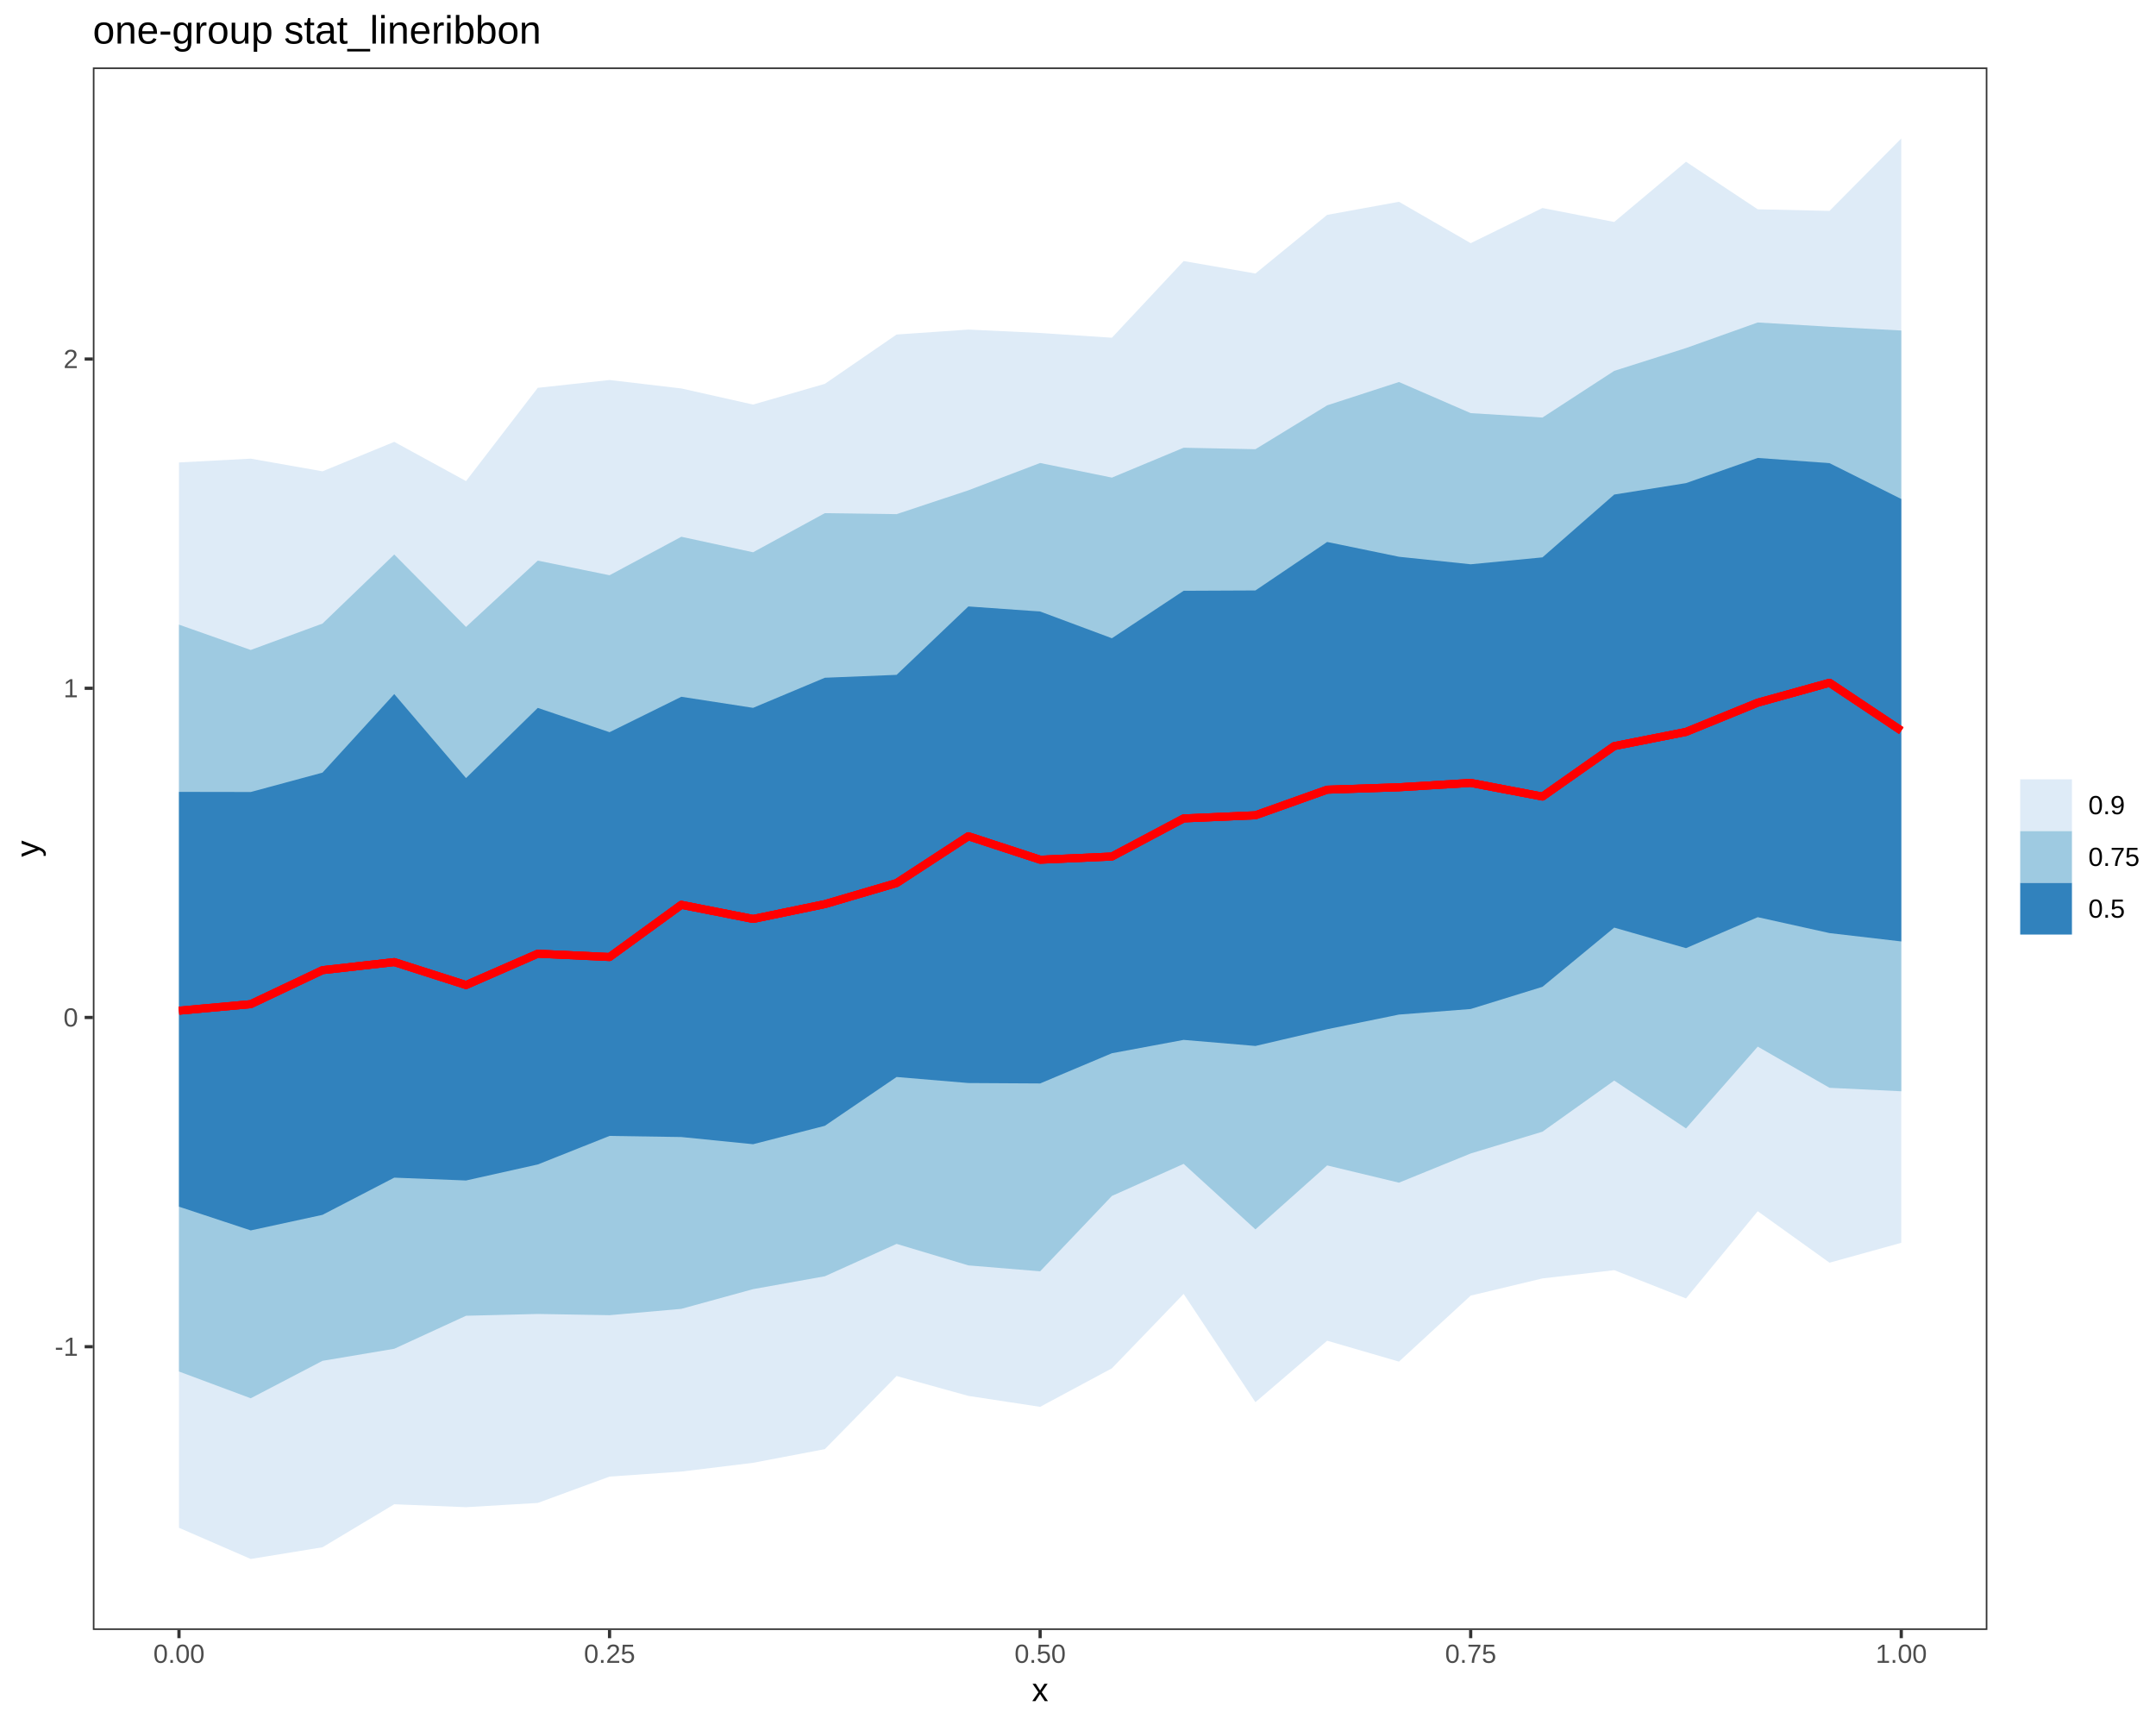
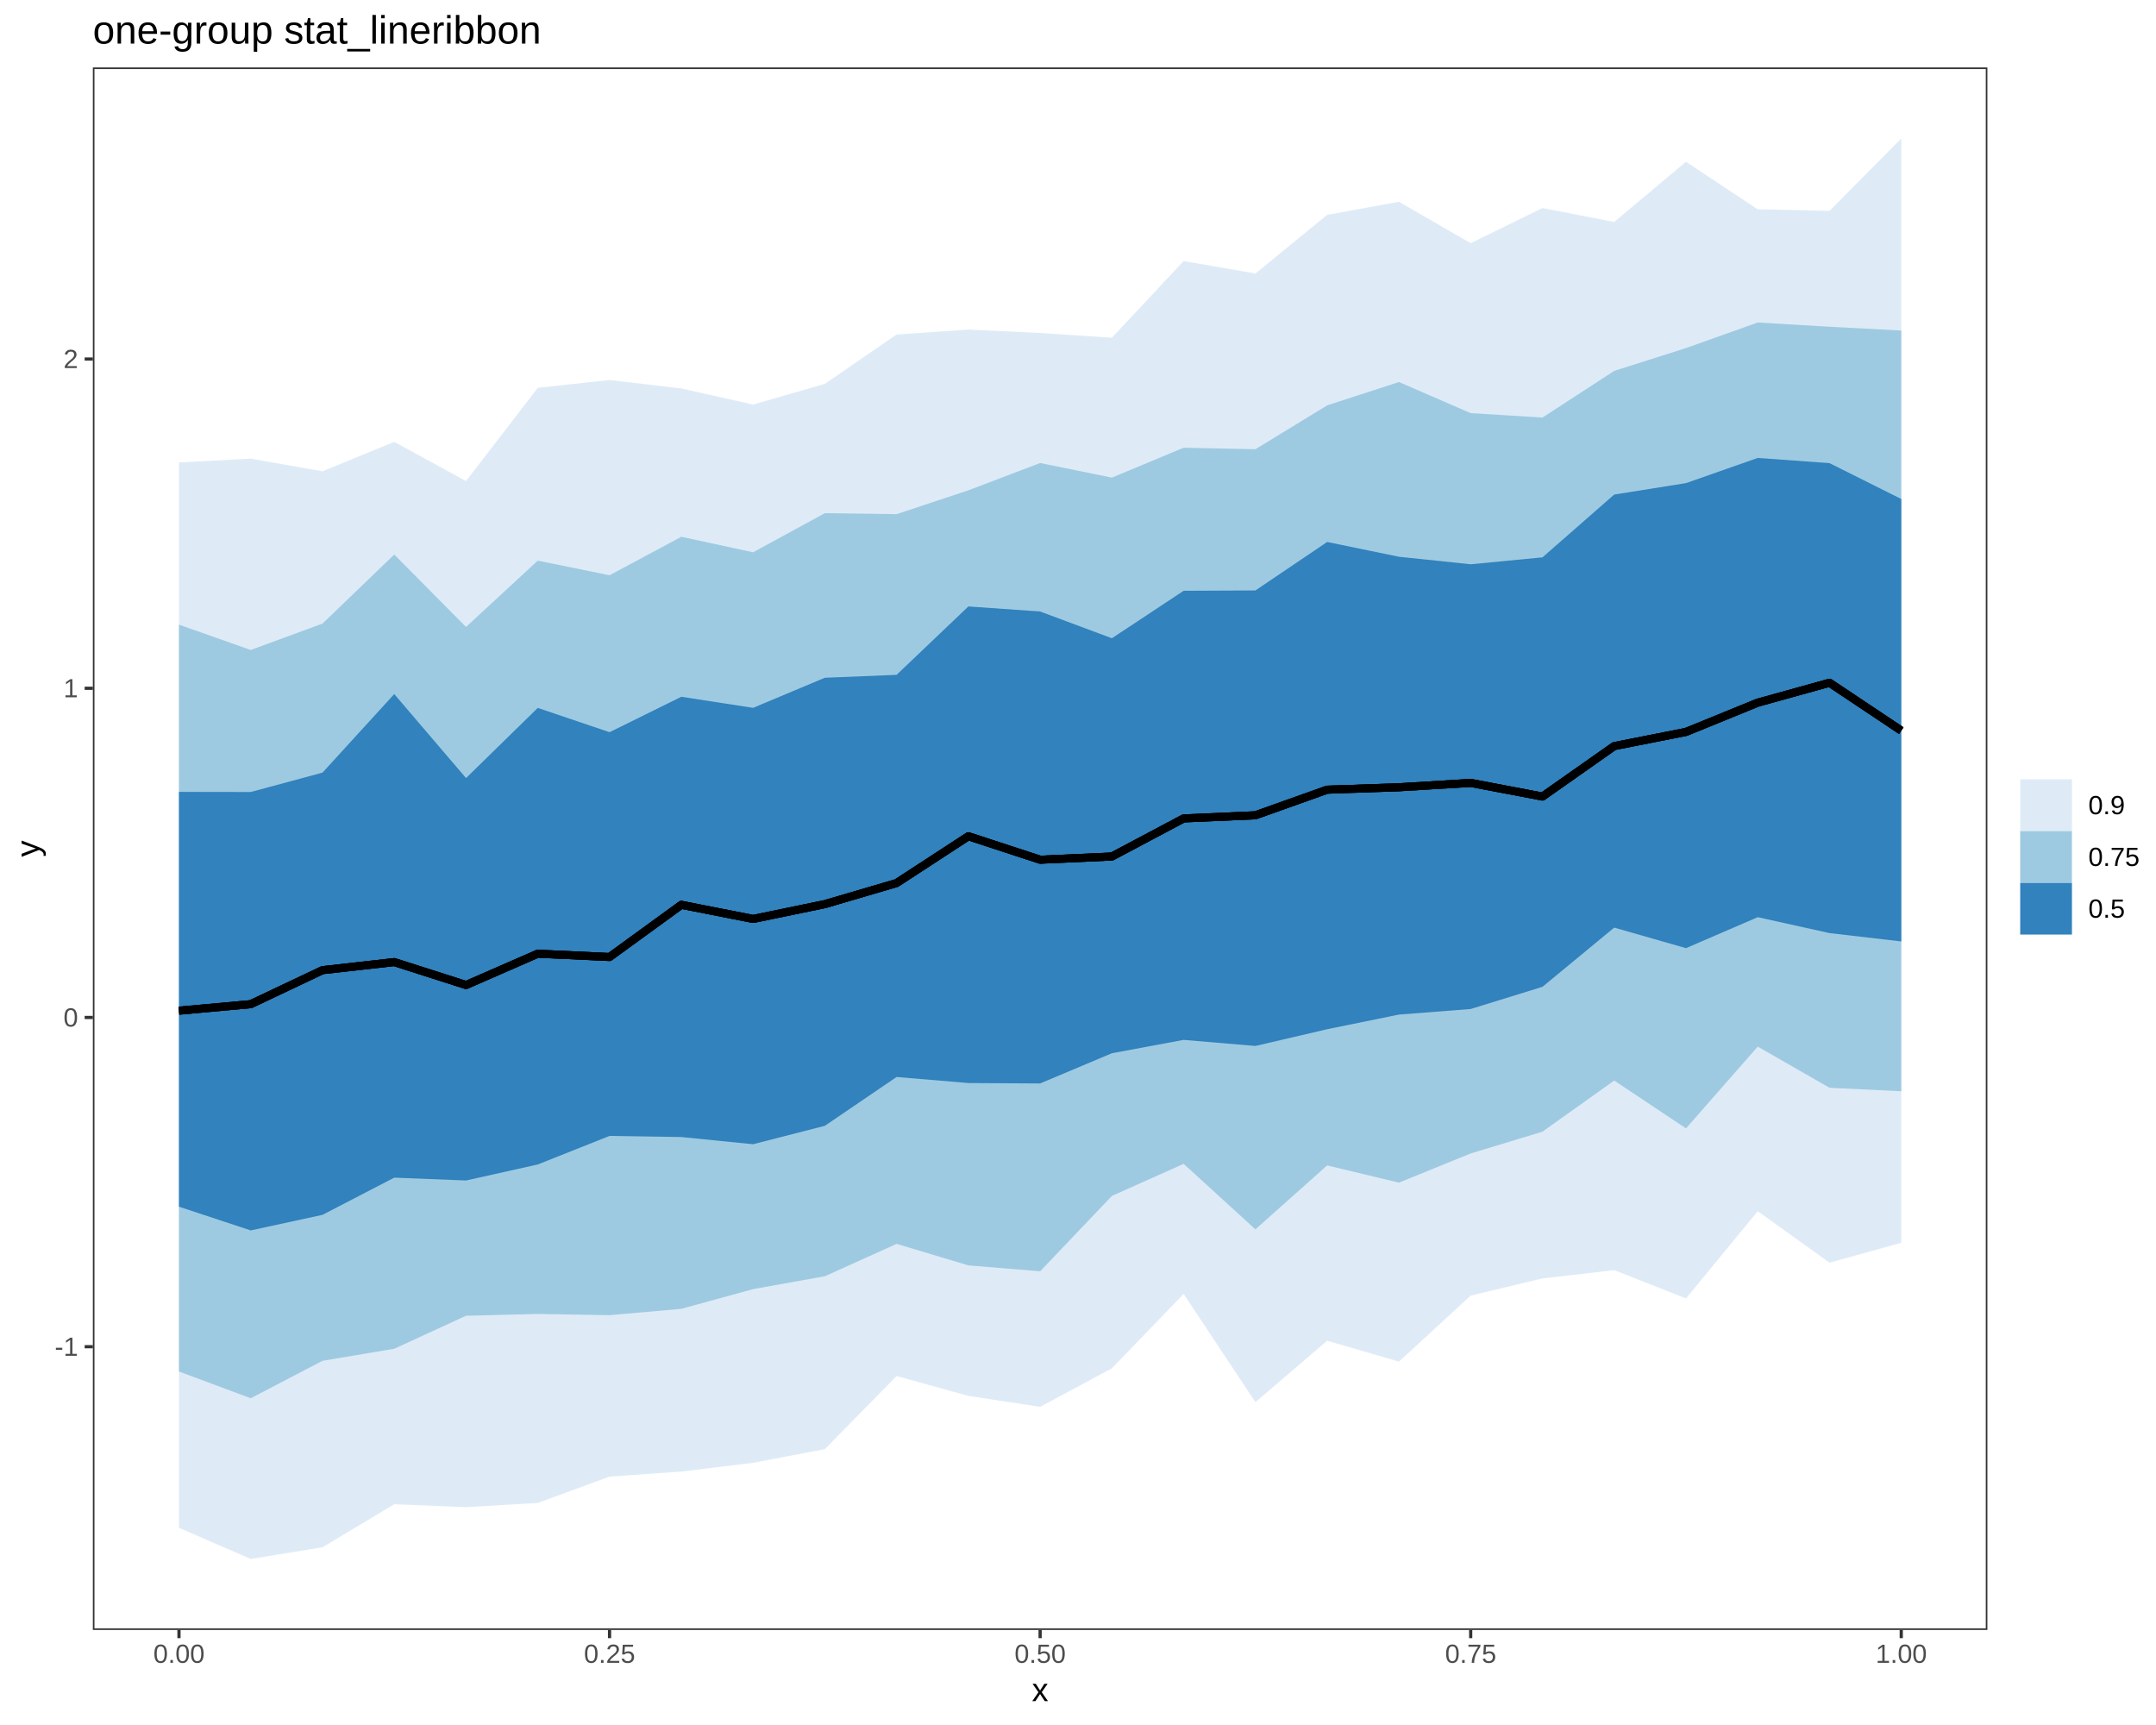
<svg xmlns="http://www.w3.org/2000/svg" viewBox="0 0 720.00 576.00">
  <defs>
    <style type="text/css">
    line, polyline, polygon, path, rect, circle {
      fill: none;
      stroke: #000000;
      stroke-linecap: round;
      stroke-linejoin: round;
      stroke-miterlimit: 10.00;
    }
  </style>
  </defs>
  <rect width="100%" height="100%" style="stroke: none; fill: #FFFFFF;" />
  <rect x="0.00" y="0.00" width="720.00" height="576.00" style="stroke-width: 1.07; stroke: #FFFFFF; fill: #FFFFFF;" />
  <defs>
    <clipPath id="cpMzEuMDF8NjYzLjY5fDU0NC4yN3wyMi41Mg==">
      <rect x="31.01" y="22.52" width="632.68" height="521.75" />
    </clipPath>
  </defs>
  <rect x="31.01" y="22.52" width="632.68" height="521.75" style="stroke-width: 1.07; stroke: none; fill: #FFFFFF;" clip-path="url(#cpMzEuMDF8NjYzLjY5fDU0NC4yN3wyMi41Mg==)" />
  <polygon points="59.77,154.42 83.73,153.15 107.70,157.38 131.66,147.54 155.63,160.64 179.59,129.50 203.56,126.89 227.53,129.71 251.49,135.09 275.46,128.17 299.42,111.70 323.39,110.05 347.35,111.18 371.32,112.77 395.28,87.17 419.25,91.33 443.21,71.75 467.18,67.38 491.14,81.20 515.11,69.46 539.07,74.12 563.04,54.01 587.00,69.89 610.97,70.42 634.93,46.24 634.93,414.99 610.97,421.63 587.00,404.45 563.04,433.56 539.07,424.12 515.11,426.88 491.14,432.62 467.18,454.66 443.21,447.68 419.25,468.21 395.28,432.05 371.32,456.90 347.35,469.76 323.39,466.11 299.42,459.47 275.46,483.88 251.49,488.45 227.53,491.38 203.56,493.05 179.59,501.85 155.63,503.27 131.66,502.29 107.70,516.65 83.73,520.56 59.77,510.15 " style="stroke-width: nan; stroke: none; fill: #DEEBF7;" clip-path="url(#cpMzEuMDF8NjYzLjY5fDU0NC4yN3wyMi41Mg==)" />
  <polygon points="59.77,208.58 83.73,217.03 107.70,208.22 131.66,185.16 155.63,209.34 179.59,187.20 203.56,192.08 227.53,179.23 251.49,184.41 275.46,171.35 299.42,171.68 323.39,163.72 347.35,154.60 371.32,159.48 395.28,149.50 419.25,150.00 443.21,135.35 467.18,127.56 491.14,137.95 515.11,139.42 539.07,123.84 563.04,116.22 587.00,107.68 610.97,109.10 634.93,110.36 634.93,364.39 610.97,363.23 587.00,349.48 563.04,376.79 539.07,360.82 515.11,377.88 491.14,385.16 467.18,394.91 443.21,389.15 419.25,410.50 395.28,388.63 371.32,399.34 347.35,424.51 323.39,422.53 299.42,415.35 275.46,426.16 251.49,430.46 227.53,437.04 203.56,439.16 179.59,438.75 155.63,439.35 131.66,450.37 107.70,454.40 83.73,466.90 59.77,457.97 " style="stroke-width: nan; stroke: none; fill: #9ECAE1;" clip-path="url(#cpMzEuMDF8NjYzLjY5fDU0NC4yN3wyMi41Mg==)" />
  <polygon points="59.77,264.42 83.73,264.46 107.70,257.99 131.66,231.76 155.63,259.81 179.59,236.38 203.56,244.49 227.53,232.66 251.49,236.36 275.46,226.31 299.42,225.34 323.39,202.50 347.35,204.19 371.32,213.12 395.28,197.27 419.25,197.16 443.21,180.97 467.18,185.91 491.14,188.42 515.11,186.11 539.07,165.14 563.04,161.32 587.00,152.91 610.97,154.65 634.93,166.62 634.93,314.36 610.97,311.57 587.00,306.26 563.04,316.60 539.07,309.74 515.11,329.51 491.14,336.92 467.18,338.78 443.21,343.67 419.25,349.26 395.28,347.23 371.32,351.69 347.35,361.78 323.39,361.64 299.42,359.62 275.46,375.92 251.49,382.07 227.53,379.67 203.56,379.30 179.59,388.83 155.63,394.18 131.66,393.23 107.70,405.65 83.73,410.85 59.77,402.93 " style="stroke-width: nan; stroke: none; fill: #3182BD;" clip-path="url(#cpMzEuMDF8NjYzLjY5fDU0NC4yN3wyMi41Mg==)" />
-   <polyline points="59.77,337.48 83.73,335.30 107.70,323.95 131.66,321.25 155.63,328.92 179.59,318.45 203.56,319.56 227.53,302.13 251.49,306.85 275.46,301.90 299.42,294.86 323.39,279.23 347.35,287.07 371.32,286.00 395.28,273.28 419.25,272.23 443.21,263.69 467.18,262.88 491.14,261.42 515.11,265.98 539.07,249.13 563.04,244.40 587.00,234.63 610.97,227.98 634.93,243.97 " style="stroke-width: 2.67; stroke: #FF0000; stroke-linecap: butt;" clip-path="url(#cpMzEuMDF8NjYzLjY5fDU0NC4yN3wyMi41Mg==)" />
-   <polyline points="59.77,337.48 83.73,335.30 107.70,323.95 131.66,321.25 155.63,328.92 179.59,318.45 203.56,319.56 227.53,302.13 251.49,306.85 275.46,301.90 299.42,294.86 323.39,279.23 347.35,287.07 371.32,286.00 395.28,273.28 419.25,272.23 443.21,263.69 467.18,262.88 491.14,261.42 515.11,265.98 539.07,249.13 563.04,244.40 587.00,234.63 610.97,227.98 634.93,243.97 " style="stroke-width: 2.67; stroke: #FF0000; stroke-linecap: butt;" clip-path="url(#cpMzEuMDF8NjYzLjY5fDU0NC4yN3wyMi41Mg==)" />
-   <polyline points="59.77,337.48 83.73,335.30 107.70,323.95 131.66,321.25 155.63,328.92 179.59,318.45 203.56,319.56 227.53,302.13 251.49,306.85 275.46,301.90 299.42,294.86 323.39,279.23 347.35,287.07 371.32,286.00 395.28,273.28 419.25,272.23 443.21,263.69 467.18,262.88 491.14,261.42 515.11,265.98 539.07,249.13 563.04,244.40 587.00,234.63 610.97,227.98 634.93,243.97 " style="stroke-width: 2.67; stroke: #FF0000; stroke-linecap: butt;" clip-path="url(#cpMzEuMDF8NjYzLjY5fDU0NC4yN3wyMi41Mg==)" />
+   <polyline points="59.77,337.48 83.73,335.30 107.70,323.95 131.66,321.25 155.63,328.92 179.59,318.45 203.56,319.56 227.53,302.13 251.49,306.85 275.46,301.90 299.42,294.86 323.39,279.23 347.35,287.07 371.32,286.00 395.28,273.28 419.25,272.23 443.21,263.69 467.18,262.88 491.14,261.42 515.11,265.98 539.07,249.13 563.04,244.40 587.00,234.63 610.97,227.98 634.93,243.97 " style="stroke-width: 2.67; stroke-linecap: butt;" clip-path="url(#cpMzEuMDF8NjYzLjY5fDU0NC4yN3wyMi41Mg==)" />
+   <polyline points="59.77,337.48 83.73,335.30 107.70,323.95 131.66,321.25 155.63,328.92 179.59,318.45 203.56,319.56 227.53,302.13 251.49,306.85 275.46,301.90 299.42,294.86 323.39,279.23 347.35,287.07 371.32,286.00 395.28,273.28 419.25,272.23 443.21,263.69 467.18,262.88 491.14,261.42 515.11,265.98 539.07,249.13 563.04,244.40 587.00,234.63 610.97,227.98 634.93,243.97 " style="stroke-width: 2.67; stroke-linecap: butt;" clip-path="url(#cpMzEuMDF8NjYzLjY5fDU0NC4yN3wyMi41Mg==)" />
+   <polyline points="59.77,337.48 83.73,335.30 107.70,323.95 131.66,321.25 155.63,328.92 179.59,318.45 203.56,319.56 227.53,302.13 251.49,306.85 275.46,301.90 299.42,294.86 323.39,279.23 347.35,287.07 371.32,286.00 395.28,273.28 419.25,272.23 443.21,263.69 467.18,262.88 491.14,261.42 515.11,265.98 539.07,249.13 563.04,244.40 587.00,234.63 610.97,227.98 634.93,243.97 " style="stroke-width: 2.67; stroke-linecap: butt;" clip-path="url(#cpMzEuMDF8NjYzLjY5fDU0NC4yN3wyMi41Mg==)" />
  <rect x="31.01" y="22.52" width="632.68" height="521.75" style="stroke-width: 1.07; stroke: #333333;" clip-path="url(#cpMzEuMDF8NjYzLjY5fDU0NC4yN3wyMi41Mg==)" />
  <defs>
    <clipPath id="cpMC4wMHw3MjAuMDB8NTc2LjAwfDAuMDA=">
      <rect x="0.00" y="0.00" width="720.00" height="576.00" />
    </clipPath>
  </defs>
  <g clip-path="url(#cpMC4wMHw3MjAuMDB8NTc2LjAwfDAuMDA=)">
    <text x="18.27" y="452.72" style="font-size: 8.80px; fill: #4D4D4D; font-family: Liberation Sans;" textLength="7.81px" lengthAdjust="spacingAndGlyphs">-1</text>
  </g>
  <g clip-path="url(#cpMC4wMHw3MjAuMDB8NTc2LjAwfDAuMDA=)">
    <text x="21.19" y="342.78" style="font-size: 8.80px; fill: #4D4D4D; font-family: Liberation Sans;" textLength="4.89px" lengthAdjust="spacingAndGlyphs">0</text>
  </g>
  <g clip-path="url(#cpMC4wMHw3MjAuMDB8NTc2LjAwfDAuMDA=)">
    <text x="21.19" y="232.84" style="font-size: 8.80px; fill: #4D4D4D; font-family: Liberation Sans;" textLength="4.89px" lengthAdjust="spacingAndGlyphs">1</text>
  </g>
  <g clip-path="url(#cpMC4wMHw3MjAuMDB8NTc2LjAwfDAuMDA=)">
    <text x="21.19" y="122.90" style="font-size: 8.80px; fill: #4D4D4D; font-family: Liberation Sans;" textLength="4.89px" lengthAdjust="spacingAndGlyphs">2</text>
  </g>
  <polyline points="28.27,449.69 31.01,449.69 " style="stroke-width: 1.07; stroke: #333333; stroke-linecap: butt;" clip-path="url(#cpMC4wMHw3MjAuMDB8NTc2LjAwfDAuMDA=)" />
  <polyline points="28.27,339.75 31.01,339.75 " style="stroke-width: 1.07; stroke: #333333; stroke-linecap: butt;" clip-path="url(#cpMC4wMHw3MjAuMDB8NTc2LjAwfDAuMDA=)" />
  <polyline points="28.27,229.82 31.01,229.82 " style="stroke-width: 1.07; stroke: #333333; stroke-linecap: butt;" clip-path="url(#cpMC4wMHw3MjAuMDB8NTc2LjAwfDAuMDA=)" />
  <polyline points="28.27,119.88 31.01,119.88 " style="stroke-width: 1.07; stroke: #333333; stroke-linecap: butt;" clip-path="url(#cpMC4wMHw3MjAuMDB8NTc2LjAwfDAuMDA=)" />
  <polyline points="59.77,547.01 59.77,544.27 " style="stroke-width: 1.07; stroke: #333333; stroke-linecap: butt;" clip-path="url(#cpMC4wMHw3MjAuMDB8NTc2LjAwfDAuMDA=)" />
  <polyline points="203.56,547.01 203.56,544.27 " style="stroke-width: 1.07; stroke: #333333; stroke-linecap: butt;" clip-path="url(#cpMC4wMHw3MjAuMDB8NTc2LjAwfDAuMDA=)" />
  <polyline points="347.35,547.01 347.35,544.27 " style="stroke-width: 1.07; stroke: #333333; stroke-linecap: butt;" clip-path="url(#cpMC4wMHw3MjAuMDB8NTc2LjAwfDAuMDA=)" />
  <polyline points="491.14,547.01 491.14,544.27 " style="stroke-width: 1.07; stroke: #333333; stroke-linecap: butt;" clip-path="url(#cpMC4wMHw3MjAuMDB8NTc2LjAwfDAuMDA=)" />
  <polyline points="634.93,547.01 634.93,544.27 " style="stroke-width: 1.07; stroke: #333333; stroke-linecap: butt;" clip-path="url(#cpMC4wMHw3MjAuMDB8NTc2LjAwfDAuMDA=)" />
  <g clip-path="url(#cpMC4wMHw3MjAuMDB8NTc2LjAwfDAuMDA=)">
    <text x="51.21" y="555.25" style="font-size: 8.80px; fill: #4D4D4D; font-family: Liberation Sans;" textLength="17.11px" lengthAdjust="spacingAndGlyphs">0.00</text>
  </g>
  <g clip-path="url(#cpMC4wMHw3MjAuMDB8NTc2LjAwfDAuMDA=)">
    <text x="195.01" y="555.25" style="font-size: 8.80px; fill: #4D4D4D; font-family: Liberation Sans;" textLength="17.11px" lengthAdjust="spacingAndGlyphs">0.25</text>
  </g>
  <g clip-path="url(#cpMC4wMHw3MjAuMDB8NTc2LjAwfDAuMDA=)">
    <text x="338.80" y="555.25" style="font-size: 8.80px; fill: #4D4D4D; font-family: Liberation Sans;" textLength="17.11px" lengthAdjust="spacingAndGlyphs">0.50</text>
  </g>
  <g clip-path="url(#cpMC4wMHw3MjAuMDB8NTc2LjAwfDAuMDA=)">
    <text x="482.59" y="555.25" style="font-size: 8.80px; fill: #4D4D4D; font-family: Liberation Sans;" textLength="17.11px" lengthAdjust="spacingAndGlyphs">0.75</text>
  </g>
  <g clip-path="url(#cpMC4wMHw3MjAuMDB8NTc2LjAwfDAuMDA=)">
    <text x="626.38" y="555.25" style="font-size: 8.80px; fill: #4D4D4D; font-family: Liberation Sans;" textLength="17.11px" lengthAdjust="spacingAndGlyphs">1.00</text>
  </g>
  <g clip-path="url(#cpMC4wMHw3MjAuMDB8NTc2LjAwfDAuMDA=)">
    <text x="344.60" y="568.04" style="font-size: 11.00px; font-family: Liberation Sans;" textLength="5.50px" lengthAdjust="spacingAndGlyphs">x</text>
  </g>
  <g clip-path="url(#cpMC4wMHw3MjAuMDB8NTc2LjAwfDAuMDA=)">
    <text transform="translate(13.04,286.15) rotate(-90)" style="font-size: 11.00px; font-family: Liberation Sans;" textLength="5.50px" lengthAdjust="spacingAndGlyphs">y</text>
  </g>
  <rect x="674.65" y="254.74" width="39.87" height="57.32" style="stroke-width: 1.07; stroke: none; fill: #FFFFFF;" clip-path="url(#cpMC4wMHw3MjAuMDB8NTc2LjAwfDAuMDA=)" />
  <rect x="674.65" y="260.22" width="17.28" height="17.28" style="stroke-width: 1.07; stroke: none; fill: #FFFFFF;" clip-path="url(#cpMC4wMHw3MjAuMDB8NTc2LjAwfDAuMDA=)" />
  <rect x="674.65" y="260.22" width="17.28" height="17.28" style="stroke-width: 0.75; stroke: none; fill: #DEEBF7;" clip-path="url(#cpMC4wMHw3MjAuMDB8NTc2LjAwfDAuMDA=)" />
  <rect x="674.65" y="277.50" width="17.28" height="17.28" style="stroke-width: 1.07; stroke: none; fill: #FFFFFF;" clip-path="url(#cpMC4wMHw3MjAuMDB8NTc2LjAwfDAuMDA=)" />
  <rect x="674.65" y="277.50" width="17.28" height="17.28" style="stroke-width: 0.75; stroke: none; fill: #9ECAE1;" clip-path="url(#cpMC4wMHw3MjAuMDB8NTc2LjAwfDAuMDA=)" />
  <rect x="674.65" y="294.78" width="17.28" height="17.28" style="stroke-width: 1.07; stroke: none; fill: #FFFFFF;" clip-path="url(#cpMC4wMHw3MjAuMDB8NTc2LjAwfDAuMDA=)" />
  <rect x="674.65" y="294.78" width="17.28" height="17.28" style="stroke-width: 0.75; stroke: none; fill: #3182BD;" clip-path="url(#cpMC4wMHw3MjAuMDB8NTc2LjAwfDAuMDA=)" />
  <g clip-path="url(#cpMC4wMHw3MjAuMDB8NTc2LjAwfDAuMDA=)">
    <text x="697.41" y="271.88" style="font-size: 8.80px; font-family: Liberation Sans;" textLength="12.22px" lengthAdjust="spacingAndGlyphs">0.9</text>
  </g>
  <g clip-path="url(#cpMC4wMHw3MjAuMDB8NTc2LjAwfDAuMDA=)">
    <text x="697.41" y="289.16" style="font-size: 8.80px; font-family: Liberation Sans;" textLength="17.11px" lengthAdjust="spacingAndGlyphs">0.75</text>
  </g>
  <g clip-path="url(#cpMC4wMHw3MjAuMDB8NTc2LjAwfDAuMDA=)">
    <text x="697.41" y="306.44" style="font-size: 8.80px; font-family: Liberation Sans;" textLength="12.22px" lengthAdjust="spacingAndGlyphs">0.5</text>
  </g>
  <g clip-path="url(#cpMC4wMHw3MjAuMDB8NTc2LjAwfDAuMDA=)">
    <text x="31.01" y="14.56" style="font-size: 13.20px; font-family: Liberation Sans;" textLength="149.47px" lengthAdjust="spacingAndGlyphs">one-group stat_lineribbon</text>
  </g>
</svg>
